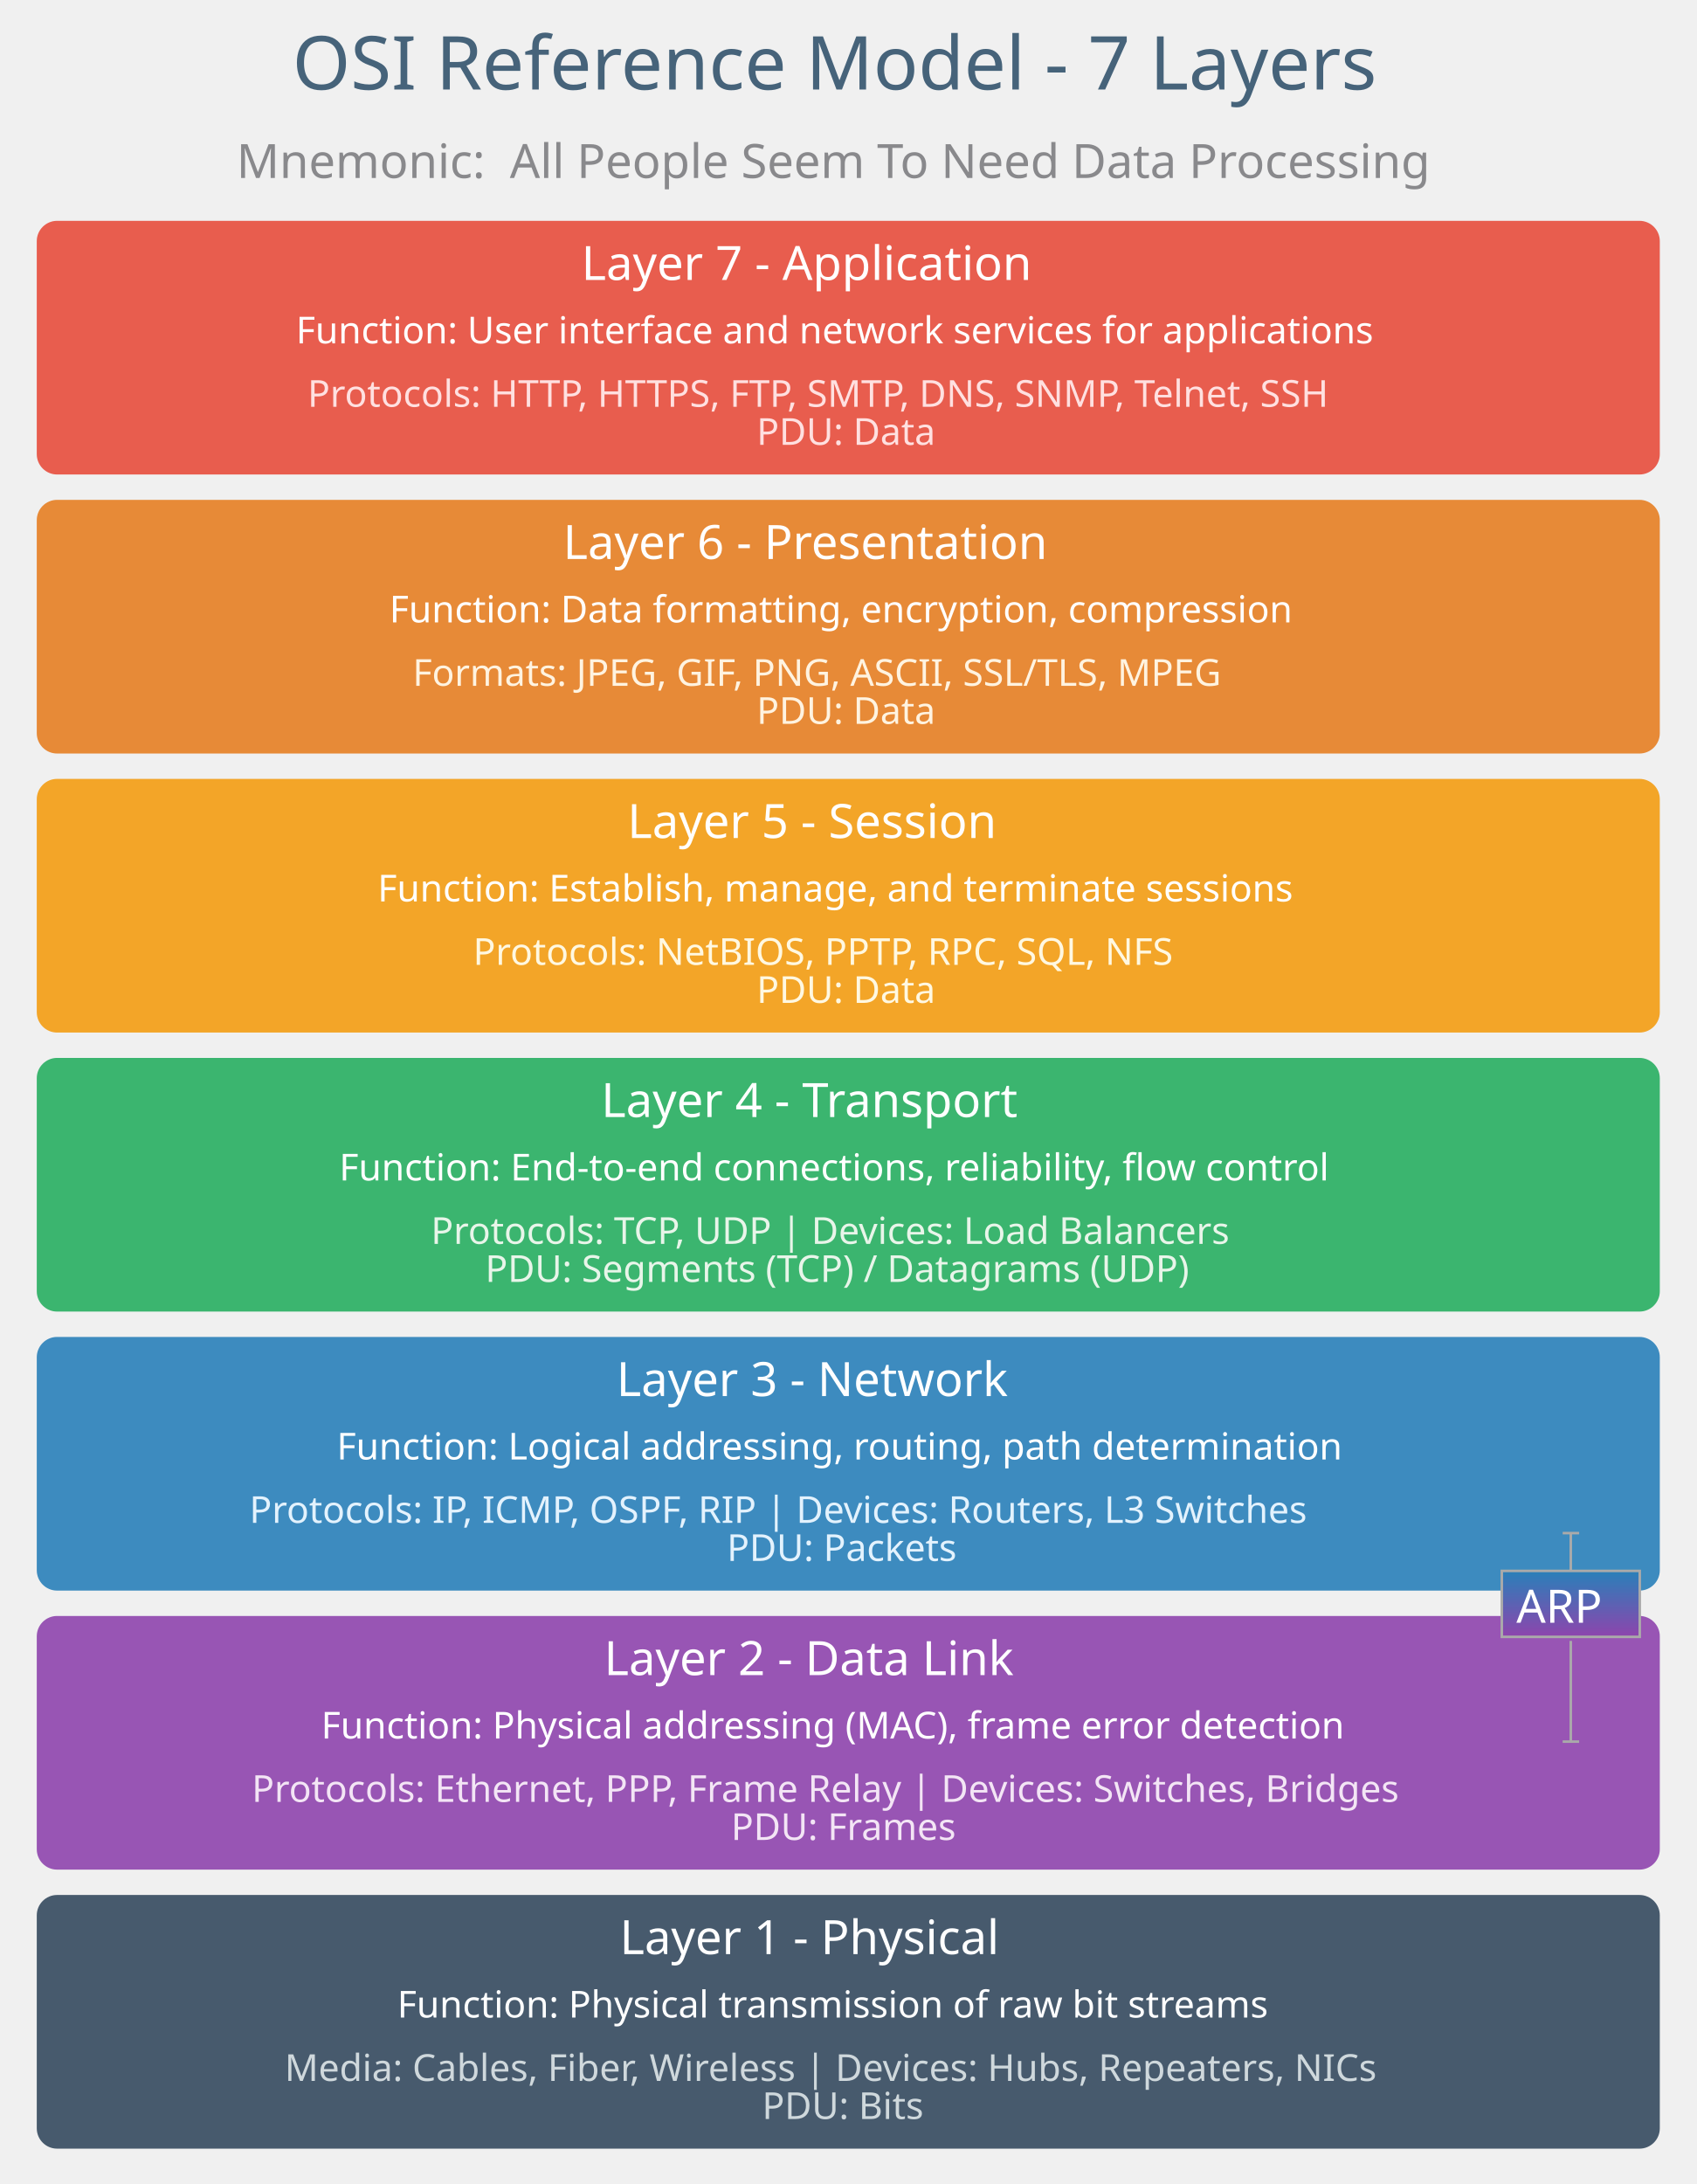
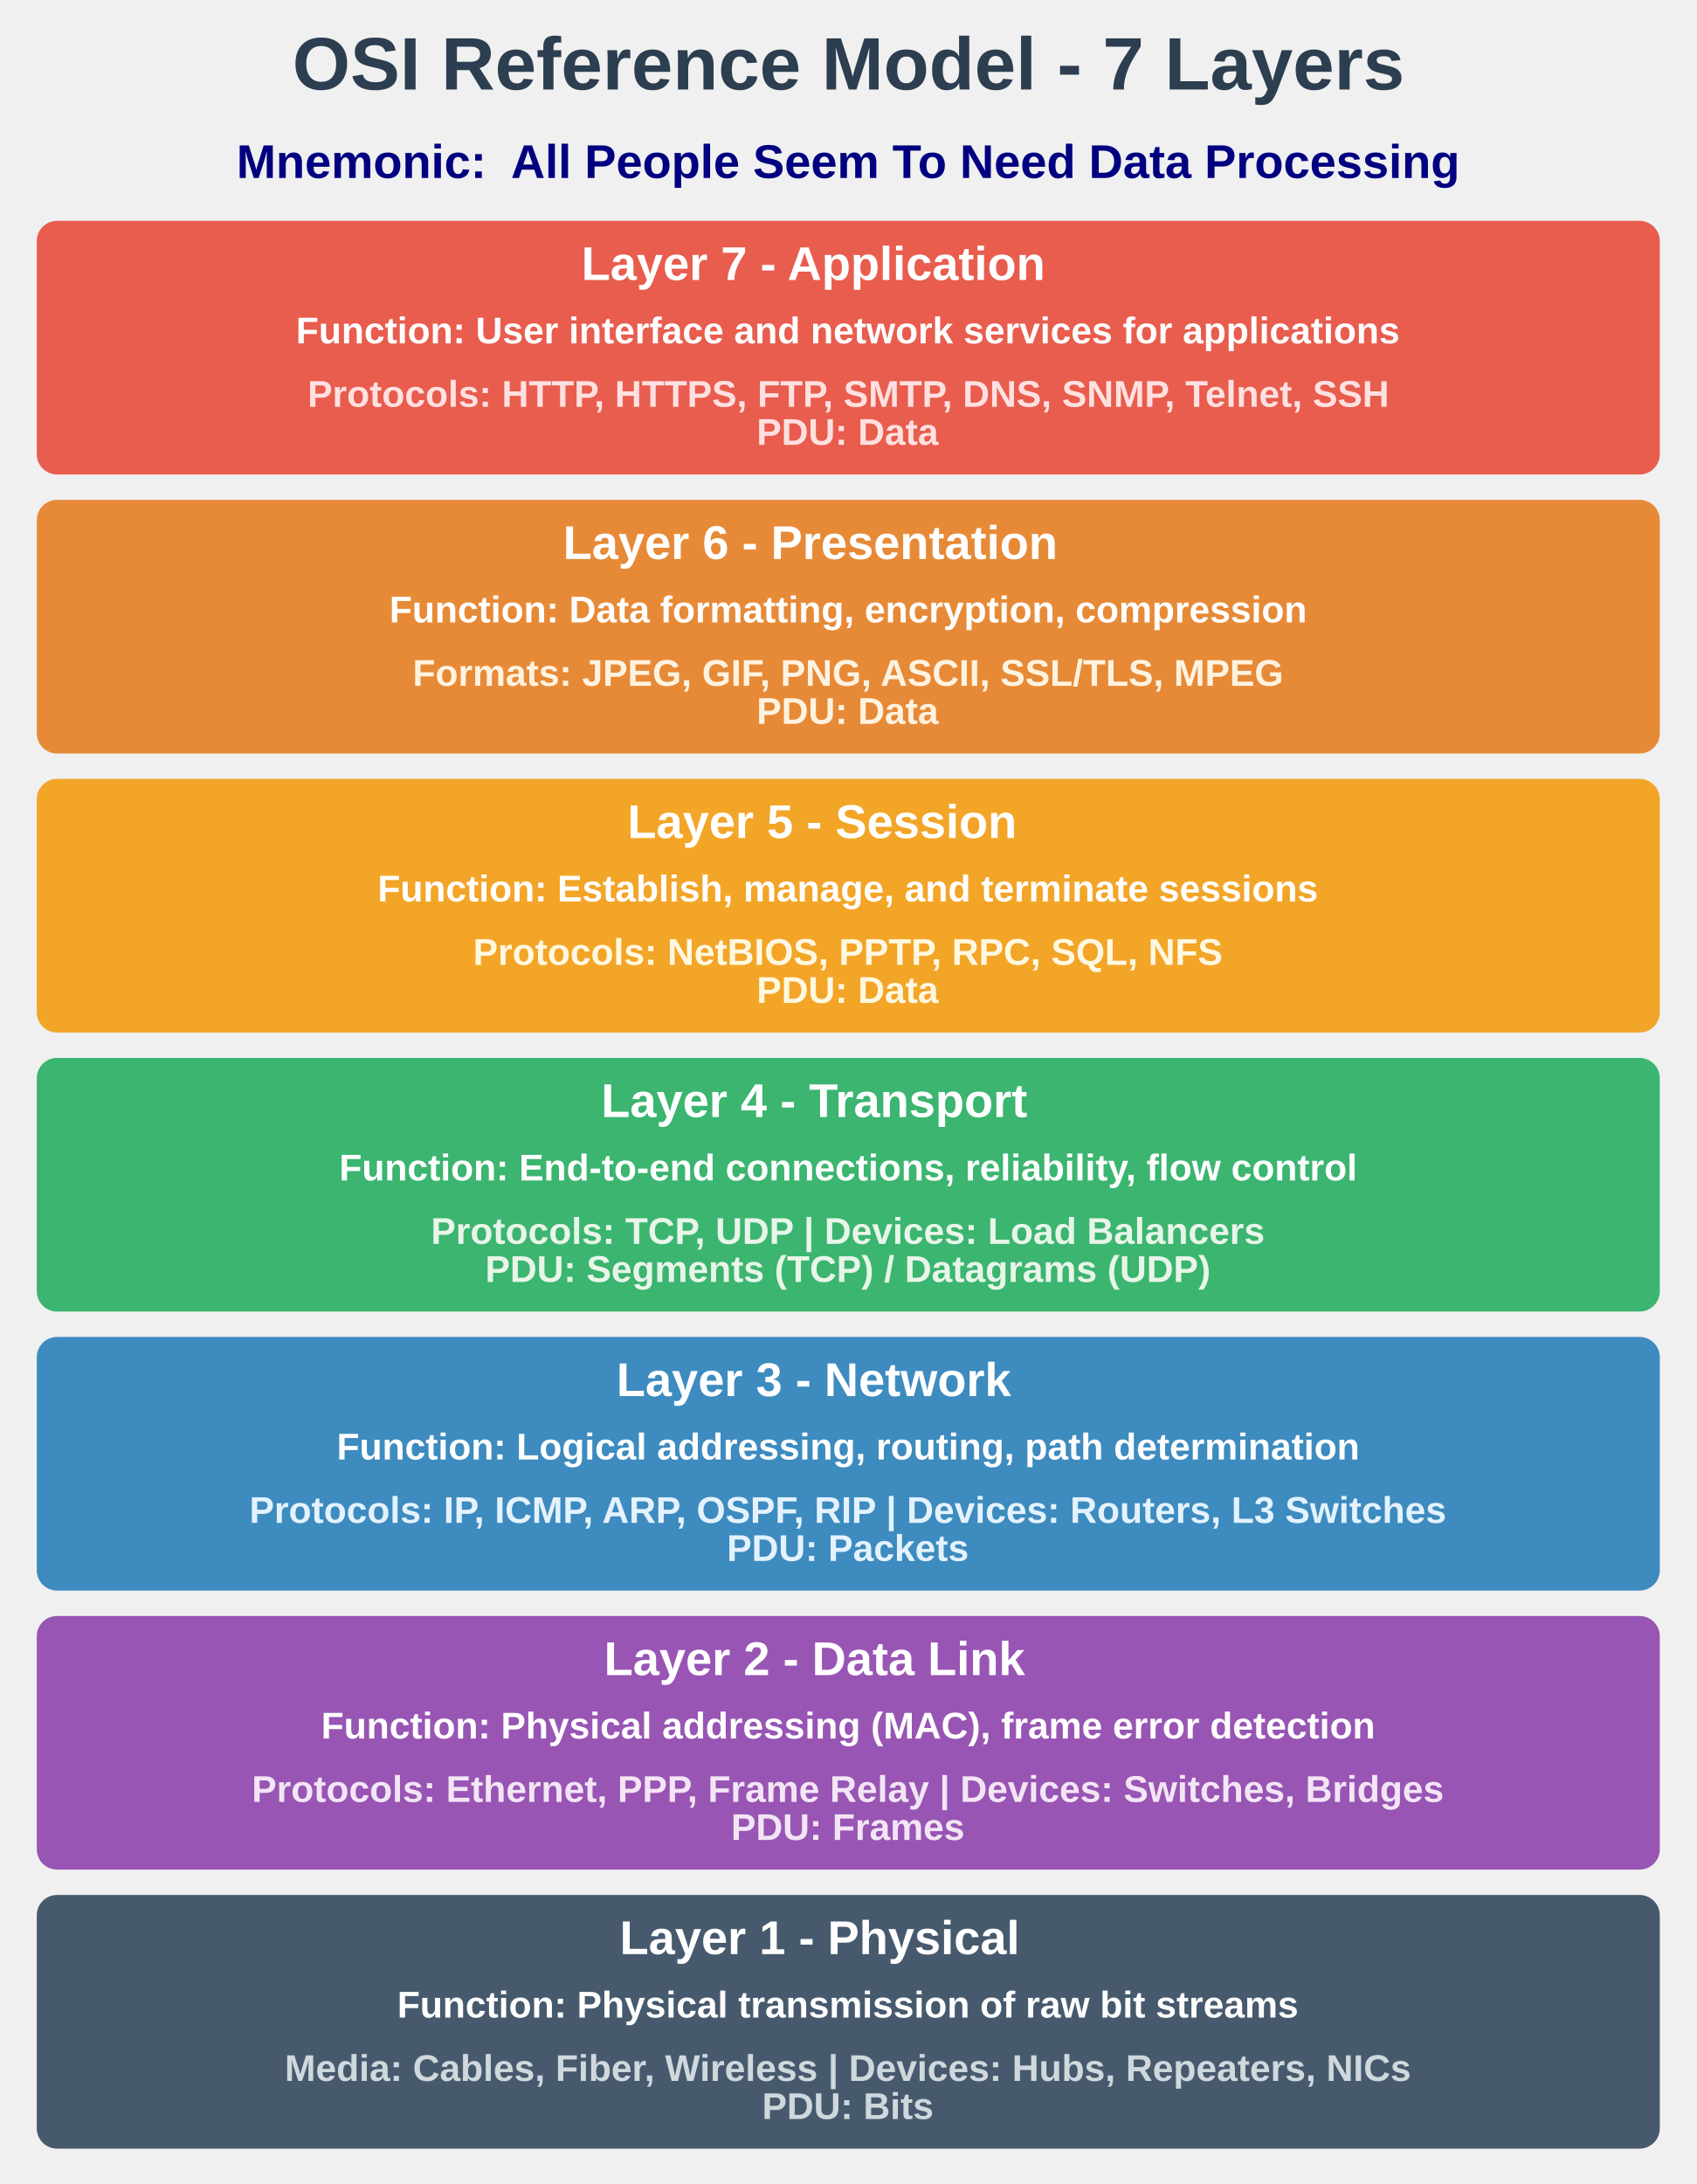
- <svg xmlns="http://www.w3.org/2000/svg" version="1.1" id="svg31" x="0px" y="0px" viewBox="0 0 669 861" style="enable-background:new 0 0 669 861;" xml:space="preserve">
-   <style type="text/css">
- 	.st0{fill:#46637A;}
- 	.st1{font-family:'Arial-BoldMT';}
- 	.st2{font-size:29.333px;}
- 	.st3{opacity:0.9;fill:#E74C3C;enable-background:new    ;}
- 	.st4{fill:#FFFFFF;}
- 	.st5{font-family:'Arial-Black';}
- 	.st6{font-size:18.667px;}
- 	.st7{font-size:14.667px;}
- 	.st8{fill:#FFE0E0;}
- 	.st9{opacity:0.9;fill:#E67E22;enable-background:new    ;}
- 	.st10{fill:#FFF3E0;}
- 	.st11{opacity:0.9;fill:#F39C12;enable-background:new    ;}
- 	.st12{fill:#FFF8E1;}
- 	.st13{opacity:0.9;fill:#27AE60;enable-background:new    ;}
- 	.st14{fill:#E8F5E9;}
- 	.st15{opacity:0.9;fill:#2980B9;enable-background:new    ;}
- 	.st16{fill:#E3F2FD;}
- 	.st17{opacity:0.9;fill:#8E44AD;enable-background:new    ;}
- 	.st18{fill:#F3E5F5;}
- 	.st19{opacity:0.9;fill:#34495E;enable-background:new    ;}
- 	.st20{fill:#CFD8DC;}
- 	.st21{fill:#89898C;}
- 	.st22{fill:url(#SVGID_1_);stroke:#AAAAAA;stroke-miterlimit:10;}
- 	.st23{font-size:18.142px;}
- 	.st24{fill:none;stroke:#AAAAAA;stroke-miterlimit:10;}
- 	.st25{fill:#AAAAAA;}
- </style>
+ <svg xmlns="http://www.w3.org/2000/svg" viewBox="0 0 669 861" width="669" height="861" version="1.1" id="svg31">
+   <defs id="defs2">
+     <rect x="695.911" y="168.401" width="622.305" height="160.595" id="rect31" />
+   </defs>
  <g id="g32" transform="translate(0,-13.93938)">
-     <text id="text2" transform="matrix(1 0 0 1 115.3023 49.2342)" class="st0 st1 st2">OSI Reference Model - 7 Layers</text>
-     <path id="rect3" class="st3" d="M22.5,101h624c4.4,0,8,3.6,8,8v84c0,4.4-3.6,8-8,8h-624c-4.4,0-8-3.6-8-8v-84   C14.5,104.6,18.1,101,22.5,101z" />
-     <text id="text3" transform="matrix(1 0 0 1 229.2537 124.3085)" class="st4 st5 st6">Layer 7 - Application</text>
+     <text x="334.572" y="49.234" font-family="Arial, sans-serif" font-size="24px" font-weight="bold" text-anchor="middle" fill="#2c3e50" id="text2" style="font-style:normal;font-variant:normal;font-weight:bold;font-stretch:normal;font-size:29.333px;font-family:Arial, sans-serif;-inkscape-font-specification:'Arial, sans-serif, Bold';font-variant-ligatures:normal;font-variant-caps:normal;font-variant-numeric:normal;font-variant-east-asian:normal;text-anchor:middle;fill:#2c3e50">OSI Reference Model - 7 Layers</text>
+     <rect x="14.5" y="101" width="640" height="100" rx="8" ry="8" fill="#e74c3c" opacity="0.9" id="rect3" />
+     <text x="229.254" y="124.309" font-family="Arial, sans-serif" font-size="18" font-weight="bold" fill="#ffffff" id="text3" style="font-style:normal;font-variant:normal;font-weight:900;font-stretch:normal;font-size:18.667px;font-family:Arial, sans-serif;-inkscape-font-specification:'Arial, sans-serif, Heavy';font-variant-ligatures:normal;font-variant-caps:normal;font-variant-numeric:normal;font-variant-east-asian:normal">Layer 7 - Application</text>
    <g id="g31">
-       <text id="text4" transform="matrix(1 0 0 1 116.7017 149.3085)" class="st4 st1 st7">Function: User interface and network services for applications</text>
-       <text id="text5" transform="matrix(1 0 0 1 121.2814 174.3085)" class="st8 st1 st7">Protocols: HTTP, HTTPS, FTP, SMTP, DNS, SNMP, Telnet, SSH</text>
-       <text id="text6" transform="matrix(1 0 0 1 298.356 189.3085)" class="st8 st1 st7">PDU: Data</text>
-       <path id="rect6" class="st9" d="M22.5,211h624c4.4,0,8,3.6,8,8v84c0,4.4-3.6,8-8,8h-624c-4.4,0-8-3.6-8-8v-84    C14.5,214.6,18.1,211,22.5,211z" />
-       <text id="text7" transform="matrix(1 0 0 1 222.0121 234.3085)" class="st4 st5 st6">Layer 6 - Presentation</text>
-       <text id="text8" transform="matrix(1 0 0 1 153.551 259.3085)" class="st4 st1 st7">Function: Data formatting, encryption, compression</text>
-       <text id="text9" transform="matrix(1 0 0 1 162.7213 284.3085)" class="st10 st1 st7">Formats: JPEG, GIF, PNG, ASCII, SSL/TLS, MPEG</text>
-       <text id="text10" transform="matrix(1 0 0 1 298.356 299.3086)" class="st10 st1 st7">PDU: Data</text>
-       <path id="rect10" class="st11" d="M22.5,321h624c4.4,0,8,3.6,8,8v84c0,4.4-3.6,8-8,8h-624c-4.4,0-8-3.6-8-8v-84    C14.5,324.6,18.1,321,22.5,321z" />
-       <text id="text11" transform="matrix(1 0 0 1 247.4055 344.3086)" class="st4 st5 st6">Layer 5 - Session</text>
-       <text id="text12" transform="matrix(1 0 0 1 148.8996 369.3086)" class="st4 st1 st7">Function: Establish, manage, and terminate sessions</text>
-       <text id="text13" transform="matrix(1 0 0 1 186.5475 394.3086)" class="st12 st1 st7">Protocols: NetBIOS, PPTP, RPC, SQL, NFS</text>
-       <text id="text14" transform="matrix(1 0 0 1 298.356 409.3086)" class="st12 st1 st7">PDU: Data</text>
-       <path id="rect14" class="st13" d="M22.5,431h624c4.4,0,8,3.6,8,8v84c0,4.4-3.6,8-8,8h-624c-4.4,0-8-3.6-8-8v-84    C14.5,434.6,18.1,431,22.5,431z" />
-       <text id="text15" transform="matrix(1 0 0 1 237.0467 454.3086)" class="st4 st5 st6">Layer 4 - Transport</text>
-       <text id="text16" transform="matrix(1 0 0 1 133.7531 479.3086)" class="st4 st1 st7">Function: End-to-end connections, reliability, flow control</text>
-       <text id="text17" transform="matrix(1 0 0 1 169.9293 504.3086)" class="st14 st1 st7">Protocols: TCP, UDP | Devices: Load Balancers</text>
-       <text id="text18" transform="matrix(1 0 0 1 191.3242 519.3086)" class="st14 st1 st7">PDU: Segments (TCP) / Datagrams (UDP)</text>
-       <path id="rect18" class="st15" d="M22.5,541h624c4.4,0,8,3.6,8,8v84c0,4.4-3.6,8-8,8h-624c-4.4,0-8-3.6-8-8v-84    C14.5,544.6,18.1,541,22.5,541z" />
-       <text id="text19" transform="matrix(1 0 0 1 243.0897 564.3085)" class="st4 st5 st6">Layer 3 - Network</text>
-       <text id="text20" transform="matrix(1 0 0 1 132.7827 589.3085)" class="st4 st1 st7">Function: Logical addressing, routing, path determination</text>
-       <text id="text21" transform="matrix(1 0 0 1 98.3396 614.3085)" class="st16 st1 st7">Protocols: IP, ICMP, OSPF, RIP | Devices: Routers, L3 Switches</text>
-       <text id="text22" transform="matrix(1 0 0 1 286.6327 629.3085)" class="st16 st1 st7">PDU: Packets</text>
-       <path id="rect22" class="st17" d="M22.5,651h624c4.4,0,8,3.6,8,8v84c0,4.4-3.6,8-8,8h-624c-4.4,0-8-3.6-8-8v-84    C14.5,654.6,18.1,651,22.5,651z" />
-       <text id="text23" transform="matrix(1 0 0 1 238.1951 674.3085)" class="st4 st5 st6">Layer 2 - Data Link</text>
-       <text id="text24" transform="matrix(1 0 0 1 126.6382 699.3085)" class="st4 st1 st7">Function: Physical addressing (MAC), frame error detection</text>
-       <text id="text25" transform="matrix(1 0 0 1 99.2814 724.3085)" class="st18 st1 st7">Protocols: Ethernet, PPP, Frame Relay | Devices: Switches, Bridges</text>
-       <text id="text26" transform="matrix(1 0 0 1 288.2691 739.3085)" class="st18 st1 st7">PDU: Frames</text>
-       <path id="rect26" class="st19" d="M22.5,761h624c4.4,0,8,3.6,8,8v84c0,4.4-3.6,8-8,8h-624c-4.4,0-8-3.6-8-8v-84    C14.5,764.6,18.1,761,22.5,761z" />
-       <text id="text27" transform="matrix(1 0 0 1 244.3748 784.3085)" class="st4 st5 st6">Layer 1 - Physical</text>
-       <text id="text28" transform="matrix(1 0 0 1 156.6412 809.3085)" class="st4 st1 st7">Function: Physical transmission of raw bit streams</text>
-       <text id="text29" transform="matrix(1 0 0 1 112.2651 834.3085)" class="st20 st1 st7">Media: Cables, Fiber, Wireless | Devices: Hubs, Repeaters, NICs</text>
-       <text id="text30" transform="matrix(1 0 0 1 300.5045 849.3085)" class="st20 st1 st7">PDU: Bits</text>
+       <text x="116.702" y="149.309" font-family="Arial, sans-serif" font-size="13" fill="#ffffff" id="text4" style="font-style:normal;font-variant:normal;font-weight:bold;font-stretch:normal;font-size:14.667px;font-family:Arial, sans-serif;-inkscape-font-specification:'Arial, sans-serif, Bold';font-variant-ligatures:normal;font-variant-caps:normal;font-variant-numeric:normal;font-variant-east-asian:normal">Function: User interface and network services for applications</text>
+       <text x="121.281" y="174.309" font-family="Arial, sans-serif" font-size="13" fill="#ffe0e0" id="text5" style="font-style:normal;font-variant:normal;font-weight:bold;font-stretch:normal;font-size:14.667px;font-family:Arial, sans-serif;-inkscape-font-specification:'Arial, sans-serif, Bold';font-variant-ligatures:normal;font-variant-caps:normal;font-variant-numeric:normal;font-variant-east-asian:normal">Protocols: HTTP, HTTPS, FTP, SMTP, DNS, SNMP, Telnet, SSH</text>
+       <text x="298.356" y="189.309" font-family="Arial, sans-serif" font-size="11" fill="#ffe0e0" id="text6" style="font-style:normal;font-variant:normal;font-weight:bold;font-stretch:normal;font-size:14.667px;font-family:Arial, sans-serif;-inkscape-font-specification:'Arial, sans-serif, Bold';font-variant-ligatures:normal;font-variant-caps:normal;font-variant-numeric:normal;font-variant-east-asian:normal">PDU: Data</text>
+       <rect x="14.5" y="211" width="640" height="100" rx="8" ry="8" fill="#e67e22" opacity="0.9" id="rect6" />
+       <text x="222.012" y="234.309" font-family="Arial, sans-serif" font-size="18" font-weight="bold" fill="#ffffff" id="text7" style="font-style:normal;font-variant:normal;font-weight:900;font-stretch:normal;font-size:18.667px;font-family:Arial, sans-serif;-inkscape-font-specification:'Arial, sans-serif, Heavy';font-variant-ligatures:normal;font-variant-caps:normal;font-variant-numeric:normal;font-variant-east-asian:normal">Layer 6 - Presentation</text>
+       <text x="153.551" y="259.309" font-family="Arial, sans-serif" font-size="13" fill="#ffffff" id="text8" style="font-style:normal;font-variant:normal;font-weight:bold;font-stretch:normal;font-size:14.667px;font-family:Arial, sans-serif;-inkscape-font-specification:'Arial, sans-serif, Bold';font-variant-ligatures:normal;font-variant-caps:normal;font-variant-numeric:normal;font-variant-east-asian:normal">Function: Data formatting, encryption, compression</text>
+       <text x="162.721" y="284.309" font-family="Arial, sans-serif" font-size="13" fill="#fff3e0" id="text9" style="font-style:normal;font-variant:normal;font-weight:bold;font-stretch:normal;font-size:14.667px;font-family:Arial, sans-serif;-inkscape-font-specification:'Arial, sans-serif, Bold';font-variant-ligatures:normal;font-variant-caps:normal;font-variant-numeric:normal;font-variant-east-asian:normal">Formats: JPEG, GIF, PNG, ASCII, SSL/TLS, MPEG</text>
+       <text x="298.356" y="299.309" font-family="Arial, sans-serif" font-size="11" fill="#fff3e0" id="text10" style="font-style:normal;font-variant:normal;font-weight:bold;font-stretch:normal;font-size:14.667px;font-family:Arial, sans-serif;-inkscape-font-specification:'Arial, sans-serif, Bold';font-variant-ligatures:normal;font-variant-caps:normal;font-variant-numeric:normal;font-variant-east-asian:normal">PDU: Data</text>
+       <rect x="14.5" y="321" width="640" height="100" rx="8" ry="8" fill="#f39c12" opacity="0.9" id="rect10" />
+       <text x="247.405" y="344.309" font-family="Arial, sans-serif" font-size="18" font-weight="bold" fill="#ffffff" id="text11" style="font-style:normal;font-variant:normal;font-weight:900;font-stretch:normal;font-size:18.667px;font-family:Arial, sans-serif;-inkscape-font-specification:'Arial, sans-serif, Heavy';font-variant-ligatures:normal;font-variant-caps:normal;font-variant-numeric:normal;font-variant-east-asian:normal">Layer 5 - Session</text>
+       <text x="148.9" y="369.309" font-family="Arial, sans-serif" font-size="13" fill="#ffffff" id="text12" style="font-style:normal;font-variant:normal;font-weight:bold;font-stretch:normal;font-size:14.667px;font-family:Arial, sans-serif;-inkscape-font-specification:'Arial, sans-serif, Bold';font-variant-ligatures:normal;font-variant-caps:normal;font-variant-numeric:normal;font-variant-east-asian:normal">Function: Establish, manage, and terminate sessions</text>
+       <text x="186.548" y="394.309" font-family="Arial, sans-serif" font-size="13" fill="#fff8e1" id="text13" style="font-style:normal;font-variant:normal;font-weight:bold;font-stretch:normal;font-size:14.667px;font-family:Arial, sans-serif;-inkscape-font-specification:'Arial, sans-serif, Bold';font-variant-ligatures:normal;font-variant-caps:normal;font-variant-numeric:normal;font-variant-east-asian:normal">Protocols: NetBIOS, PPTP, RPC, SQL, NFS</text>
+       <text x="298.356" y="409.309" font-family="Arial, sans-serif" font-size="11" fill="#fff8e1" id="text14" style="font-style:normal;font-variant:normal;font-weight:bold;font-stretch:normal;font-size:14.667px;font-family:Arial, sans-serif;-inkscape-font-specification:'Arial, sans-serif, Bold';font-variant-ligatures:normal;font-variant-caps:normal;font-variant-numeric:normal;font-variant-east-asian:normal">PDU: Data</text>
+       <rect x="14.5" y="431" width="640" height="100" rx="8" ry="8" fill="#27ae60" opacity="0.9" id="rect14" />
+       <text x="237.047" y="454.309" font-family="Arial, sans-serif" font-size="18" font-weight="bold" fill="#ffffff" id="text15" style="font-style:normal;font-variant:normal;font-weight:900;font-stretch:normal;font-size:18.667px;font-family:Arial, sans-serif;-inkscape-font-specification:'Arial, sans-serif, Heavy';font-variant-ligatures:normal;font-variant-caps:normal;font-variant-numeric:normal;font-variant-east-asian:normal">Layer 4 - Transport</text>
+       <text x="133.753" y="479.309" font-family="Arial, sans-serif" font-size="13" fill="#ffffff" id="text16" style="font-style:normal;font-variant:normal;font-weight:bold;font-stretch:normal;font-size:14.667px;font-family:Arial, sans-serif;-inkscape-font-specification:'Arial, sans-serif, Bold';font-variant-ligatures:normal;font-variant-caps:normal;font-variant-numeric:normal;font-variant-east-asian:normal">Function: End-to-end connections, reliability, flow control</text>
+       <text x="169.929" y="504.309" font-family="Arial, sans-serif" font-size="13" fill="#e8f5e9" id="text17" style="font-style:normal;font-variant:normal;font-weight:bold;font-stretch:normal;font-size:14.667px;font-family:Arial, sans-serif;-inkscape-font-specification:'Arial, sans-serif, Bold';font-variant-ligatures:normal;font-variant-caps:normal;font-variant-numeric:normal;font-variant-east-asian:normal">Protocols: TCP, UDP | Devices: Load Balancers</text>
+       <text x="191.324" y="519.309" font-family="Arial, sans-serif" font-size="11" fill="#e8f5e9" id="text18" style="font-style:normal;font-variant:normal;font-weight:bold;font-stretch:normal;font-size:14.667px;font-family:Arial, sans-serif;-inkscape-font-specification:'Arial, sans-serif, Bold';font-variant-ligatures:normal;font-variant-caps:normal;font-variant-numeric:normal;font-variant-east-asian:normal">PDU: Segments (TCP) / Datagrams (UDP)</text>
+       <rect x="14.5" y="541" width="640" height="100" rx="8" ry="8" fill="#2980b9" opacity="0.9" id="rect18" />
+       <text x="243.09" y="564.309" font-family="Arial, sans-serif" font-size="18" font-weight="bold" fill="#ffffff" id="text19" style="font-style:normal;font-variant:normal;font-weight:900;font-stretch:normal;font-size:18.667px;font-family:Arial, sans-serif;-inkscape-font-specification:'Arial, sans-serif, Heavy';font-variant-ligatures:normal;font-variant-caps:normal;font-variant-numeric:normal;font-variant-east-asian:normal">Layer 3 - Network</text>
+       <text x="132.783" y="589.309" font-family="Arial, sans-serif" font-size="13" fill="#ffffff" id="text20" style="font-style:normal;font-variant:normal;font-weight:bold;font-stretch:normal;font-size:14.667px;font-family:Arial, sans-serif;-inkscape-font-specification:'Arial, sans-serif, Bold';font-variant-ligatures:normal;font-variant-caps:normal;font-variant-numeric:normal;font-variant-east-asian:normal">Function: Logical addressing, routing, path determination</text>
+       <text x="98.34" y="614.309" font-family="Arial, sans-serif" font-size="13" fill="#e3f2fd" id="text21" style="font-style:normal;font-variant:normal;font-weight:bold;font-stretch:normal;font-size:14.667px;font-family:Arial, sans-serif;-inkscape-font-specification:'Arial, sans-serif, Bold';font-variant-ligatures:normal;font-variant-caps:normal;font-variant-numeric:normal;font-variant-east-asian:normal">Protocols: IP, ICMP, ARP, OSPF, RIP | Devices: Routers, L3 Switches</text>
+       <text x="286.633" y="629.309" font-family="Arial, sans-serif" font-size="11" fill="#e3f2fd" id="text22" style="font-style:normal;font-variant:normal;font-weight:bold;font-stretch:normal;font-size:14.667px;font-family:Arial, sans-serif;-inkscape-font-specification:'Arial, sans-serif, Bold';font-variant-ligatures:normal;font-variant-caps:normal;font-variant-numeric:normal;font-variant-east-asian:normal">PDU: Packets</text>
+       <rect x="14.5" y="651" width="640" height="100" rx="8" ry="8" fill="#8e44ad" opacity="0.9" id="rect22" />
+       <text x="238.195" y="674.309" font-family="Arial, sans-serif" font-size="18" font-weight="bold" fill="#ffffff" id="text23" style="font-style:normal;font-variant:normal;font-weight:900;font-stretch:normal;font-size:18.667px;font-family:Arial, sans-serif;-inkscape-font-specification:'Arial, sans-serif, Heavy';font-variant-ligatures:normal;font-variant-caps:normal;font-variant-numeric:normal;font-variant-east-asian:normal">Layer 2 - Data Link</text>
+       <text x="126.638" y="699.309" font-family="Arial, sans-serif" font-size="13" fill="#ffffff" id="text24" style="font-style:normal;font-variant:normal;font-weight:bold;font-stretch:normal;font-size:14.667px;font-family:Arial, sans-serif;-inkscape-font-specification:'Arial, sans-serif, Bold';font-variant-ligatures:normal;font-variant-caps:normal;font-variant-numeric:normal;font-variant-east-asian:normal">Function: Physical addressing (MAC), frame error detection</text>
+       <text x="99.281" y="724.309" font-family="Arial, sans-serif" font-size="13" fill="#f3e5f5" id="text25" style="font-style:normal;font-variant:normal;font-weight:bold;font-stretch:normal;font-size:14.667px;font-family:Arial, sans-serif;-inkscape-font-specification:'Arial, sans-serif, Bold';font-variant-ligatures:normal;font-variant-caps:normal;font-variant-numeric:normal;font-variant-east-asian:normal">Protocols: Ethernet, PPP, Frame Relay | Devices: Switches, Bridges</text>
+       <text x="288.269" y="739.309" font-family="Arial, sans-serif" font-size="11" fill="#f3e5f5" id="text26" style="font-style:normal;font-variant:normal;font-weight:bold;font-stretch:normal;font-size:14.667px;font-family:Arial, sans-serif;-inkscape-font-specification:'Arial, sans-serif, Bold';font-variant-ligatures:normal;font-variant-caps:normal;font-variant-numeric:normal;font-variant-east-asian:normal">PDU: Frames</text>
+       <rect x="14.5" y="761" width="640" height="100" rx="8" ry="8" fill="#34495e" opacity="0.9" id="rect26" />
+       <text x="244.375" y="784.309" font-family="Arial, sans-serif" font-size="18" font-weight="bold" fill="#ffffff" id="text27" style="font-style:normal;font-variant:normal;font-weight:900;font-stretch:normal;font-size:18.667px;font-family:Arial, sans-serif;-inkscape-font-specification:'Arial, sans-serif, Heavy';font-variant-ligatures:normal;font-variant-caps:normal;font-variant-numeric:normal;font-variant-east-asian:normal">Layer 1 - Physical</text>
+       <text x="156.641" y="809.309" font-family="Arial, sans-serif" font-size="13" fill="#ffffff" id="text28" style="font-style:normal;font-variant:normal;font-weight:bold;font-stretch:normal;font-size:14.667px;font-family:Arial, sans-serif;-inkscape-font-specification:'Arial, sans-serif, Bold';font-variant-ligatures:normal;font-variant-caps:normal;font-variant-numeric:normal;font-variant-east-asian:normal">Function: Physical transmission of raw bit streams</text>
+       <text x="112.265" y="834.309" font-family="Arial, sans-serif" font-size="13" fill="#cfd8dc" id="text29" style="font-style:normal;font-variant:normal;font-weight:bold;font-stretch:normal;font-size:14.667px;font-family:Arial, sans-serif;-inkscape-font-specification:'Arial, sans-serif, Bold';font-variant-ligatures:normal;font-variant-caps:normal;font-variant-numeric:normal;font-variant-east-asian:normal">Media: Cables, Fiber, Wireless | Devices: Hubs, Repeaters, NICs</text>
+       <text x="300.504" y="849.309" font-family="Arial, sans-serif" font-size="11" fill="#cfd8dc" id="text30" style="font-style:normal;font-variant:normal;font-weight:bold;font-stretch:normal;font-size:14.667px;font-family:Arial, sans-serif;-inkscape-font-specification:'Arial, sans-serif, Bold';font-variant-ligatures:normal;font-variant-caps:normal;font-variant-numeric:normal;font-variant-east-asian:normal">PDU: Bits</text>
    </g>
-     <text transform="matrix(1 0 0 1 93.2639 84.1075)" class="st21 st1 st6">Mnemonic:  All People Seem To Need Data Processing</text>
-   </g>
-   <g>
-     <linearGradient id="SVGID_1_" gradientUnits="userSpaceOnUse" x1="619.449" y1="619.319" x2="619.449" y2="645.348">
-       <stop offset="0" style="stop-color:#2980B9" />
-       <stop offset="1" style="stop-color:#8E44AD" />
-     </linearGradient>
-     <rect x="592.2" y="619.3" class="st22" width="54.4" height="26" />
-     <text transform="matrix(1 0 0 1 597.9424 639.7256)" class="st4 st1 st23">ARP </text>
-     <g>
-       <g>
-         <line class="st24" x1="619.4" y1="646.9" x2="619.4" y2="686.6" />
-         <g>
-           <rect x="616.2" y="686.1" class="st25" width="6.5" height="1" />
-         </g>
-       </g>
-     </g>
-     <g>
-       <g>
-         <line class="st24" x1="619.4" y1="619.2" x2="619.4" y2="604.4" />
-         <g>
-           <rect x="616.2" y="603.9" class="st25" width="6.5" height="1" />
-         </g>
-       </g>
-     </g>
+     <text xml:space="preserve" id="text31" style="font-style:normal;font-variant:normal;font-weight:bold;font-stretch:normal;font-size:18.667px;font-family:Arial, sans-serif;-inkscape-font-specification:'Arial, sans-serif, Bold';font-variant-ligatures:normal;font-variant-caps:normal;font-variant-numeric:normal;font-variant-east-asian:normal;writing-mode:lr-tb;direction:ltr;white-space:pre;shape-inside:url(#rect31);fill:#000080" transform="translate(-602.6463,-101.1089)">
+       <tspan x="695.91" y="185.216" id="tspan1">Mnemonic:  All People Seem To Need Data Processing</tspan>
+     </text>
  </g>
</svg>
